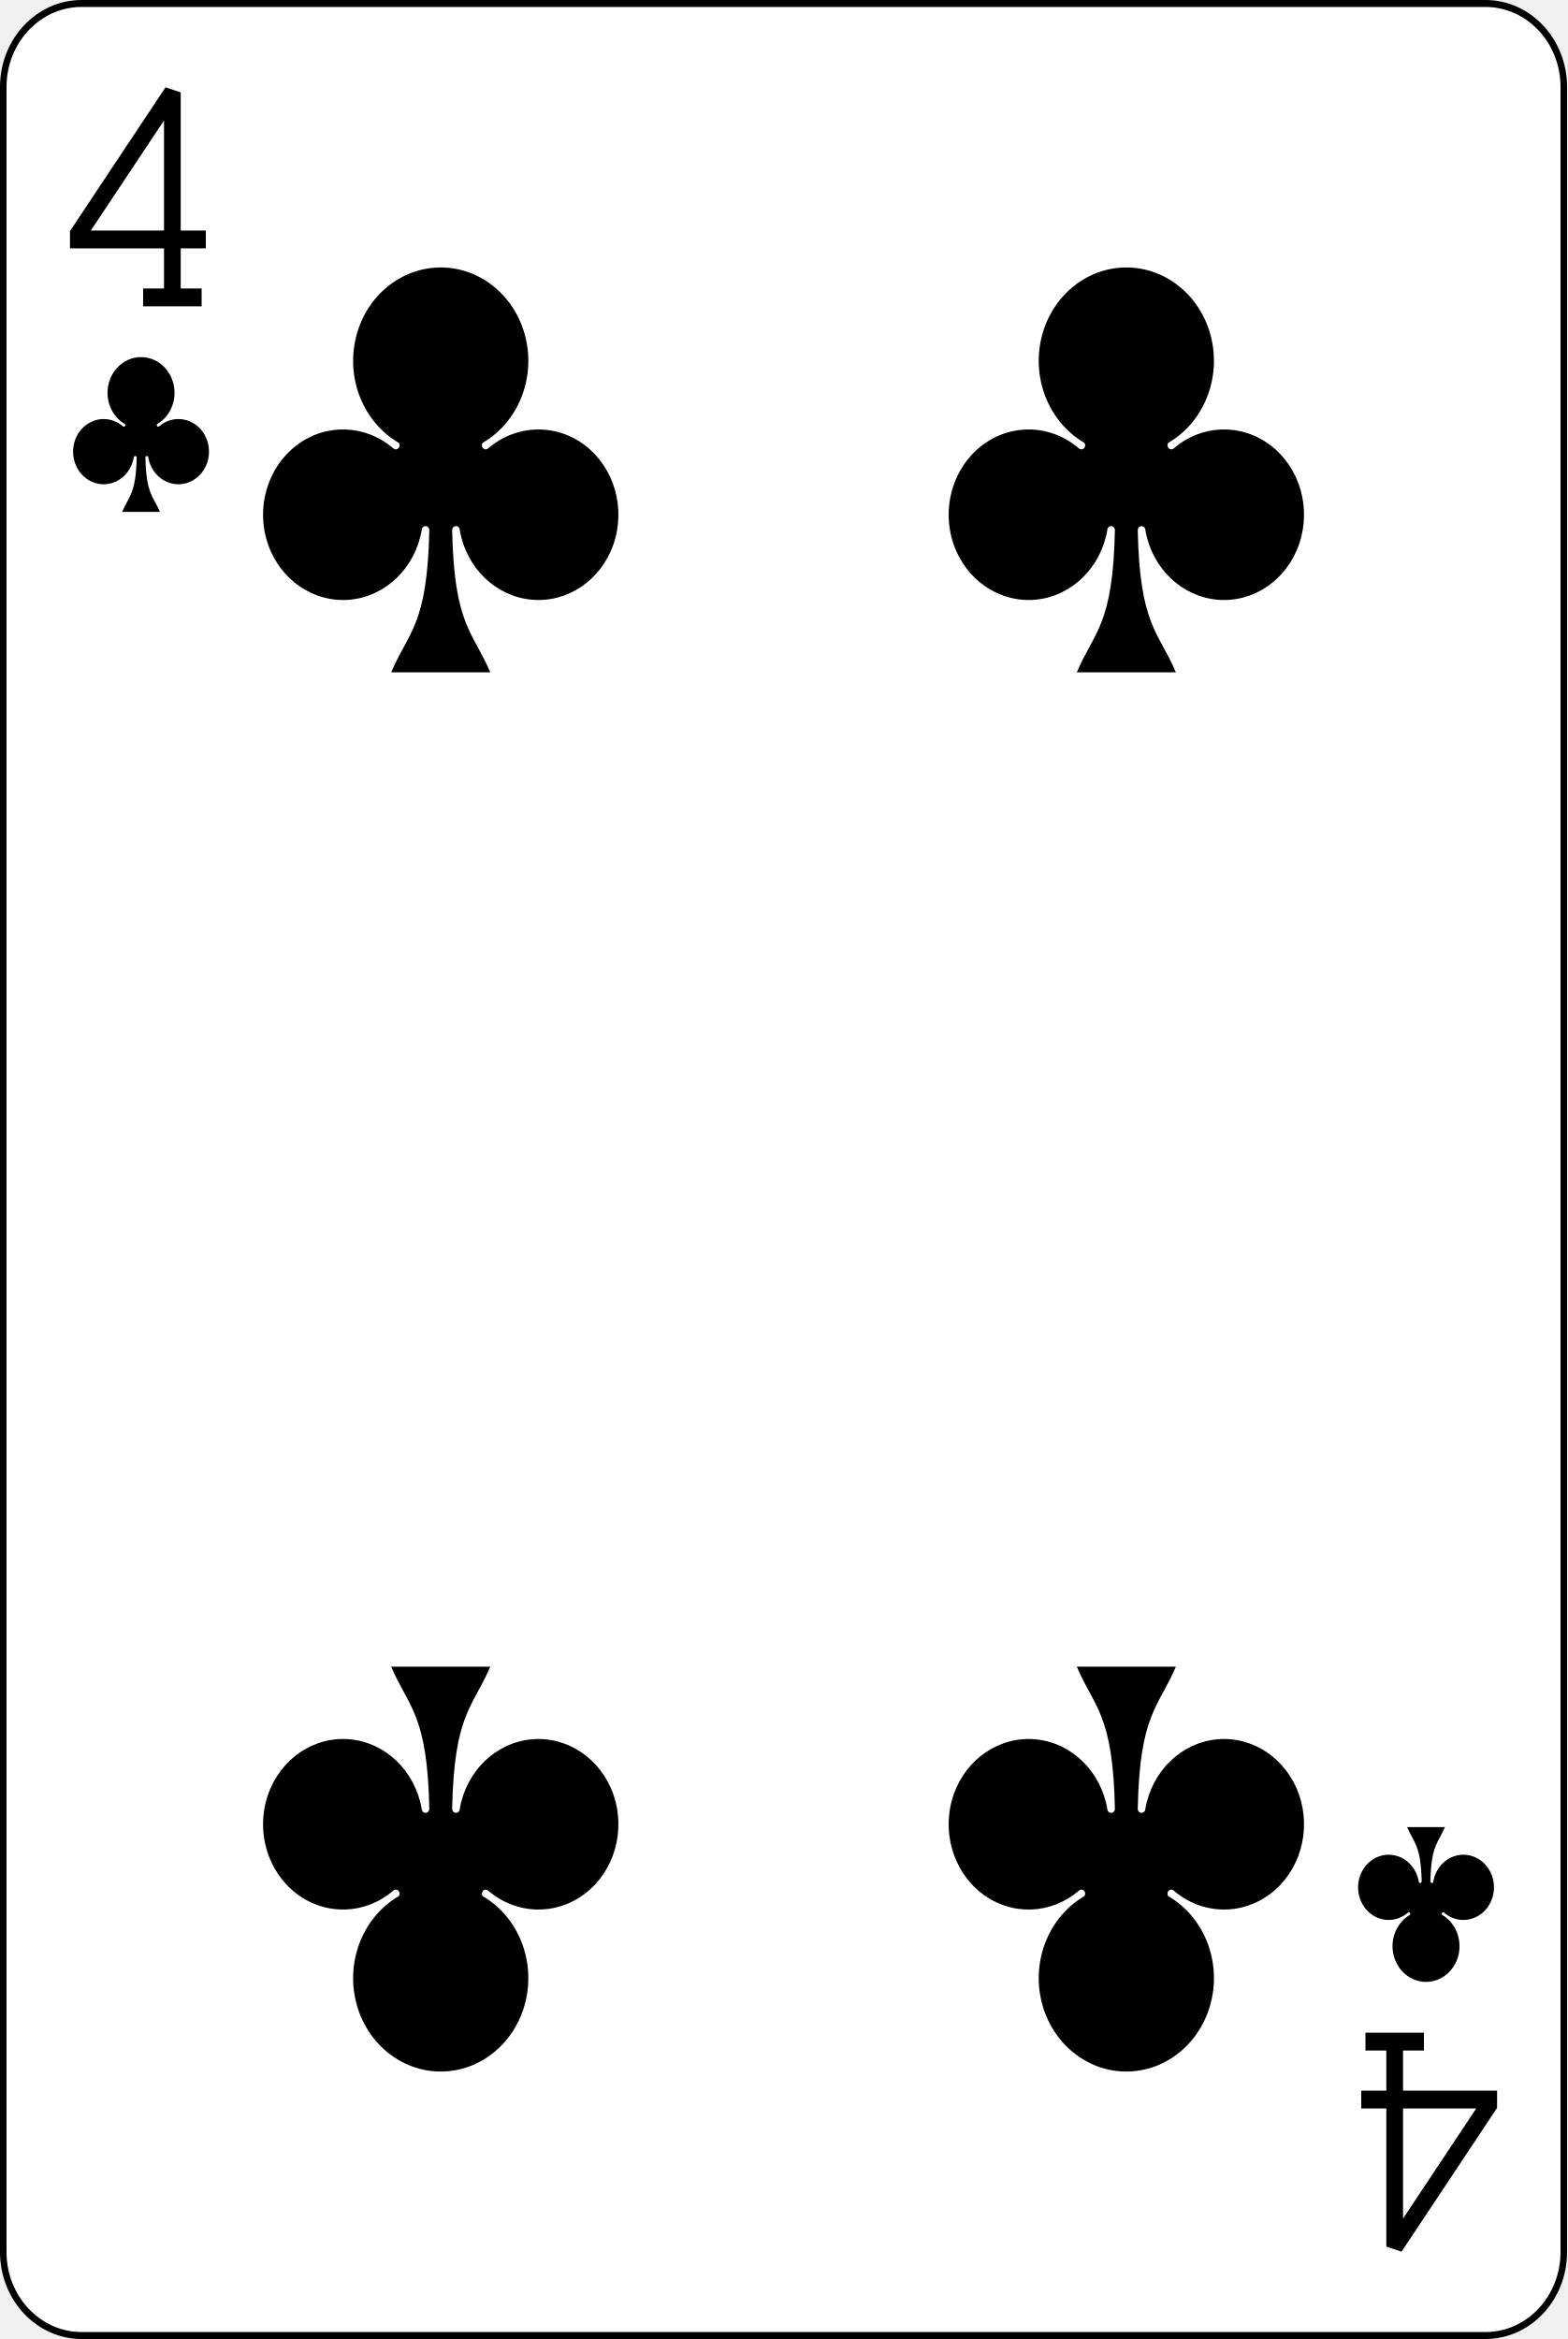
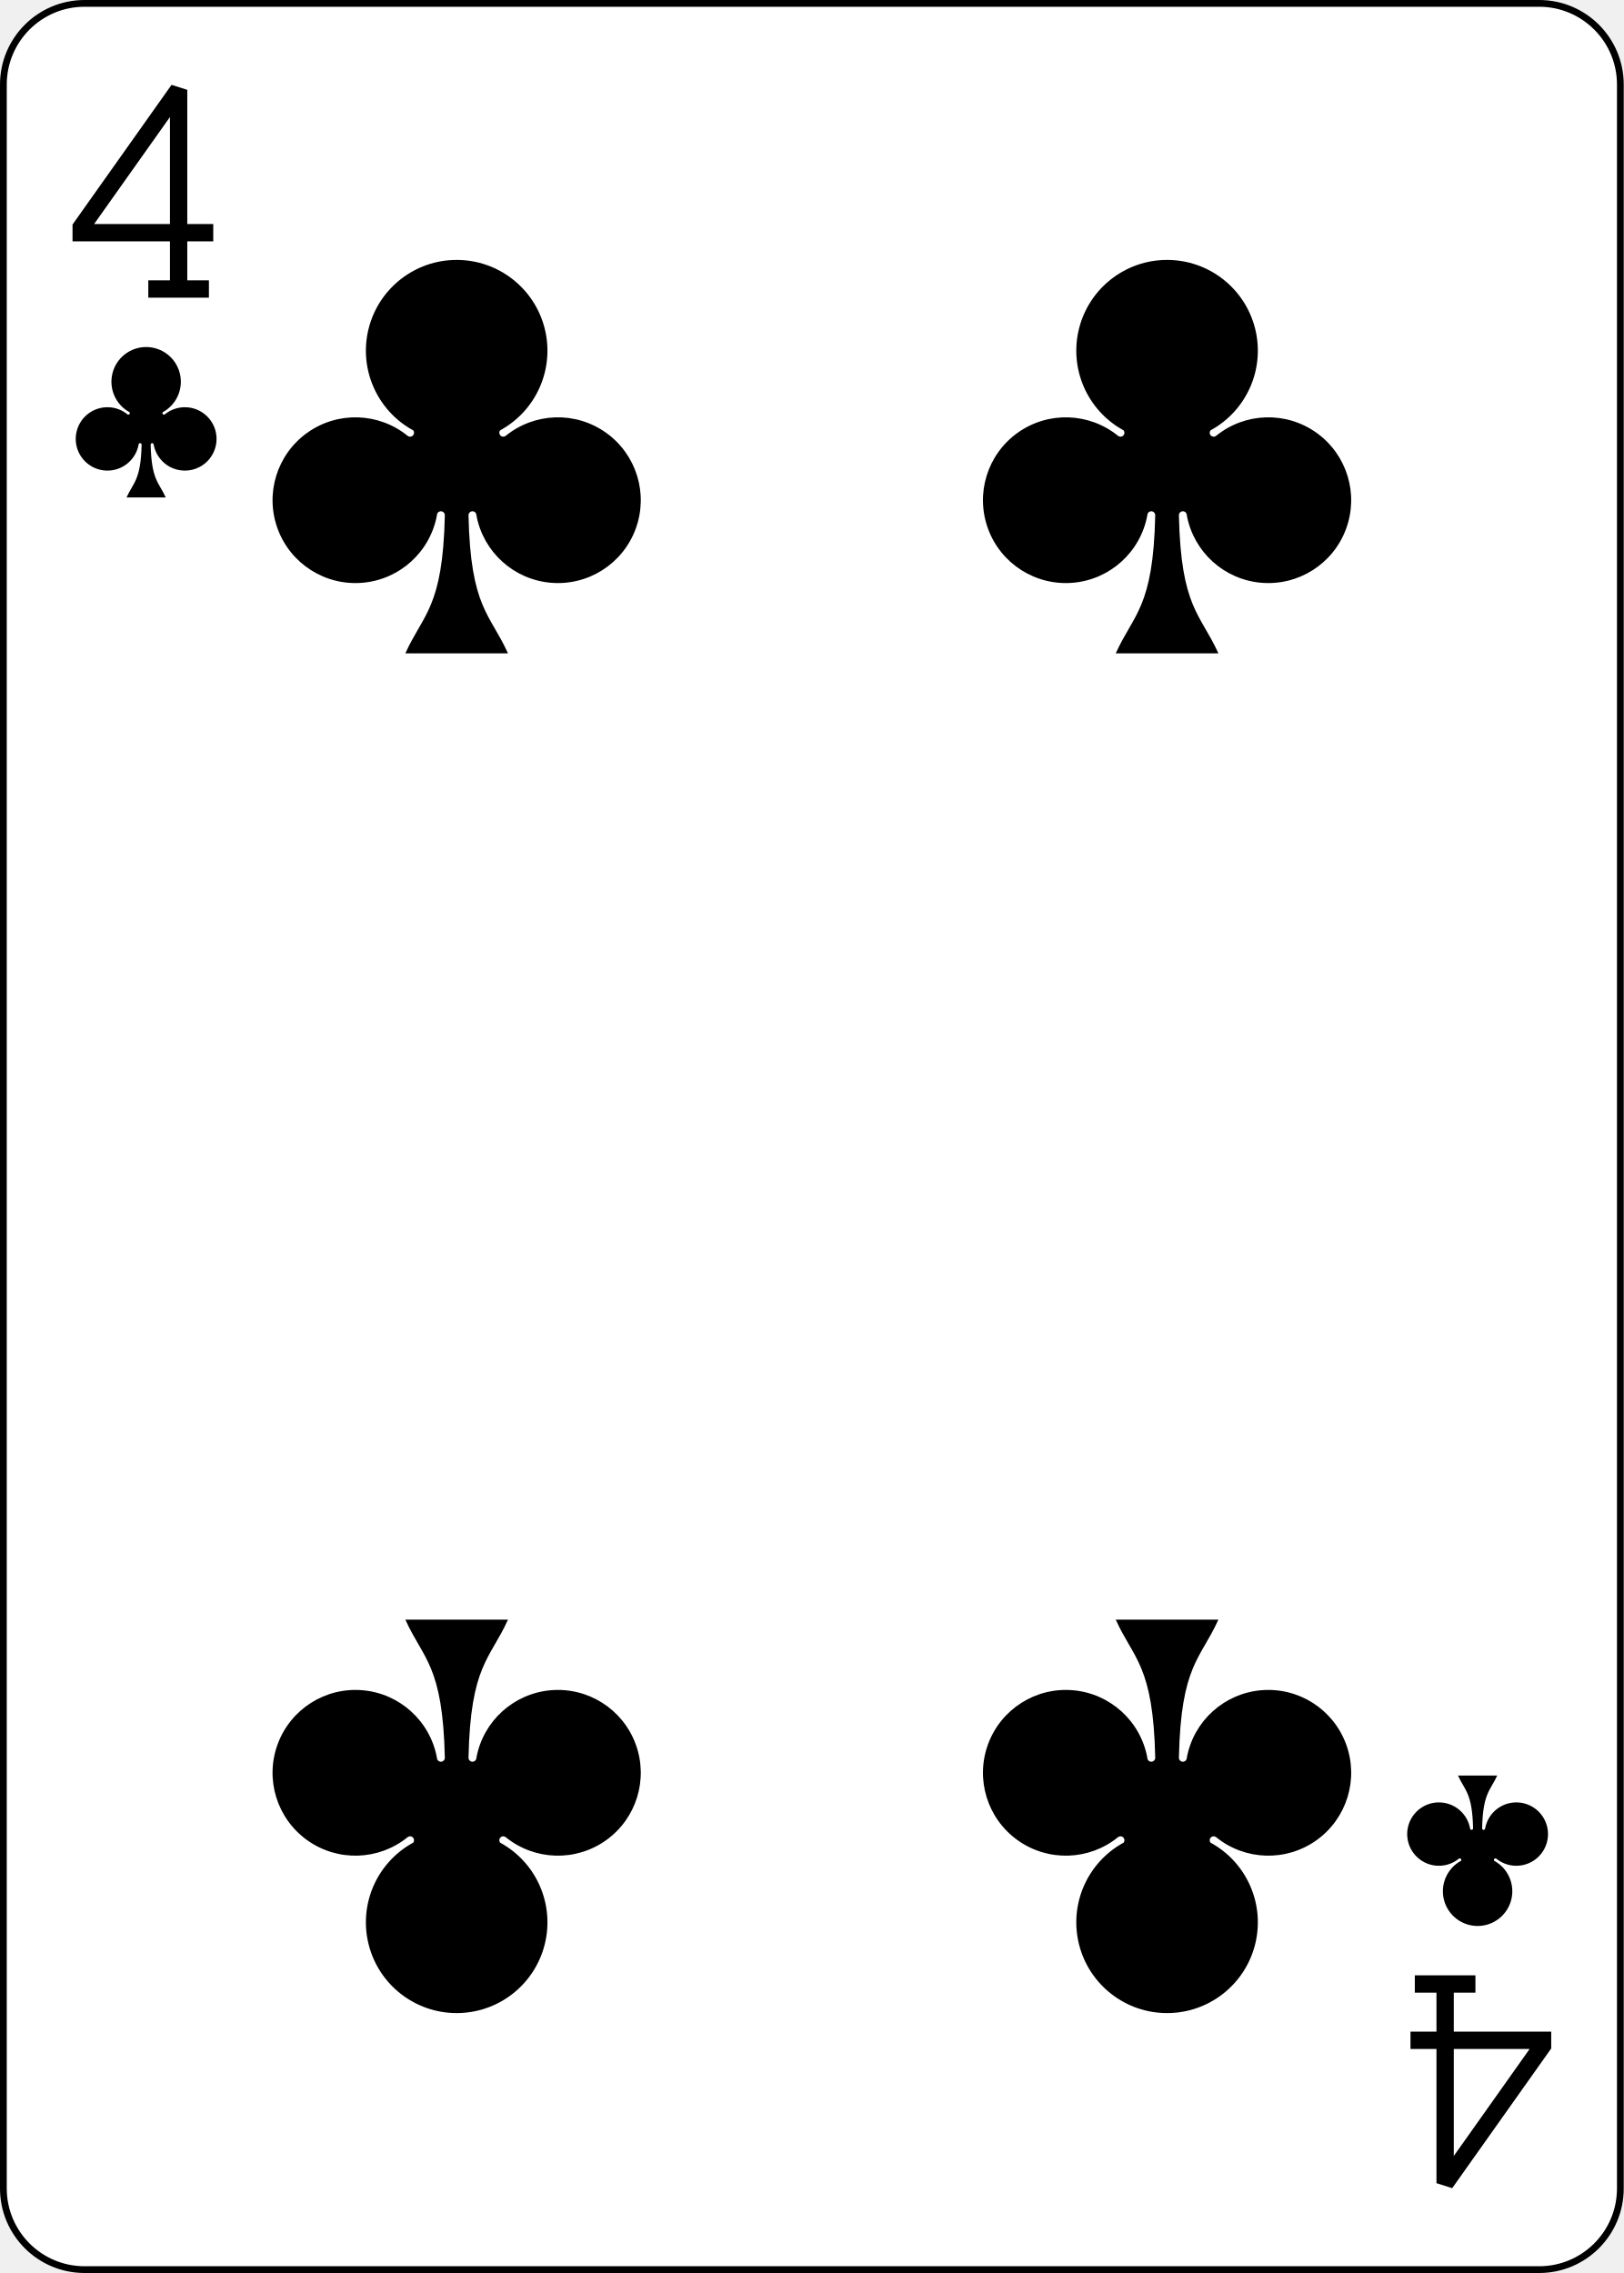
- <svg xmlns="http://www.w3.org/2000/svg" xmlns:xlink="http://www.w3.org/1999/xlink" class="card" face="4C" height="1in" preserveAspectRatio="none" viewBox="-120 -168 240 336" width="0.67in">
+ <svg xmlns="http://www.w3.org/2000/svg" xmlns:xlink="http://www.w3.org/1999/xlink" class="card" face="4C" height="0.9n" preserveAspectRatio="none" viewBox="-120 -168 240 336" width="0.6in">
  <symbol id="SC4" viewBox="-600 -600 1200 1200" preserveAspectRatio="xMinYMid">
    <path d="M30 150C35 385 85 400 130 500L-130 500C-85 400 -35 385 -30 150A10 10 0 0 0 -50 150A210 210 0 1 1 -124 -51A10 10 0 0 0 -110 -65A230 230 0 1 1 110 -65A10 10 0 0 0 124 -51A210 210 0 1 1 50 150A10 10 0 0 0 30 150Z" fill="black" />
  </symbol>
  <symbol id="VC4" viewBox="-500 -500 1000 1000" preserveAspectRatio="xMinYMid">
    <path d="M50 460L250 460M150 460L150 -460L-300 175L-300 200L270 200" stroke="black" stroke-width="80" stroke-linecap="square" stroke-miterlimit="1.5" fill="none" />
  </symbol>
  <rect width="239" height="335" x="-119.5" y="-167.5" rx="12" ry="12" fill="white" stroke="black" />
  <use xlink:href="#VC4" height="32" x="-114.4" y="-156" />
  <use xlink:href="#SC4" height="26.769" x="-111.784" y="-119" />
  <use xlink:href="#SC4" height="70" x="-87.501" y="-135.588" />
  <use xlink:href="#SC4" height="70" x="17.501" y="-135.588" />
  <g transform="rotate(180)">
    <use xlink:href="#VC4" height="32" x="-114.4" y="-156" />
    <use xlink:href="#SC4" height="26.769" x="-111.784" y="-119" />
    <use xlink:href="#SC4" height="70" x="-87.501" y="-135.588" />
    <use xlink:href="#SC4" height="70" x="17.501" y="-135.588" />
  </g>
</svg>
